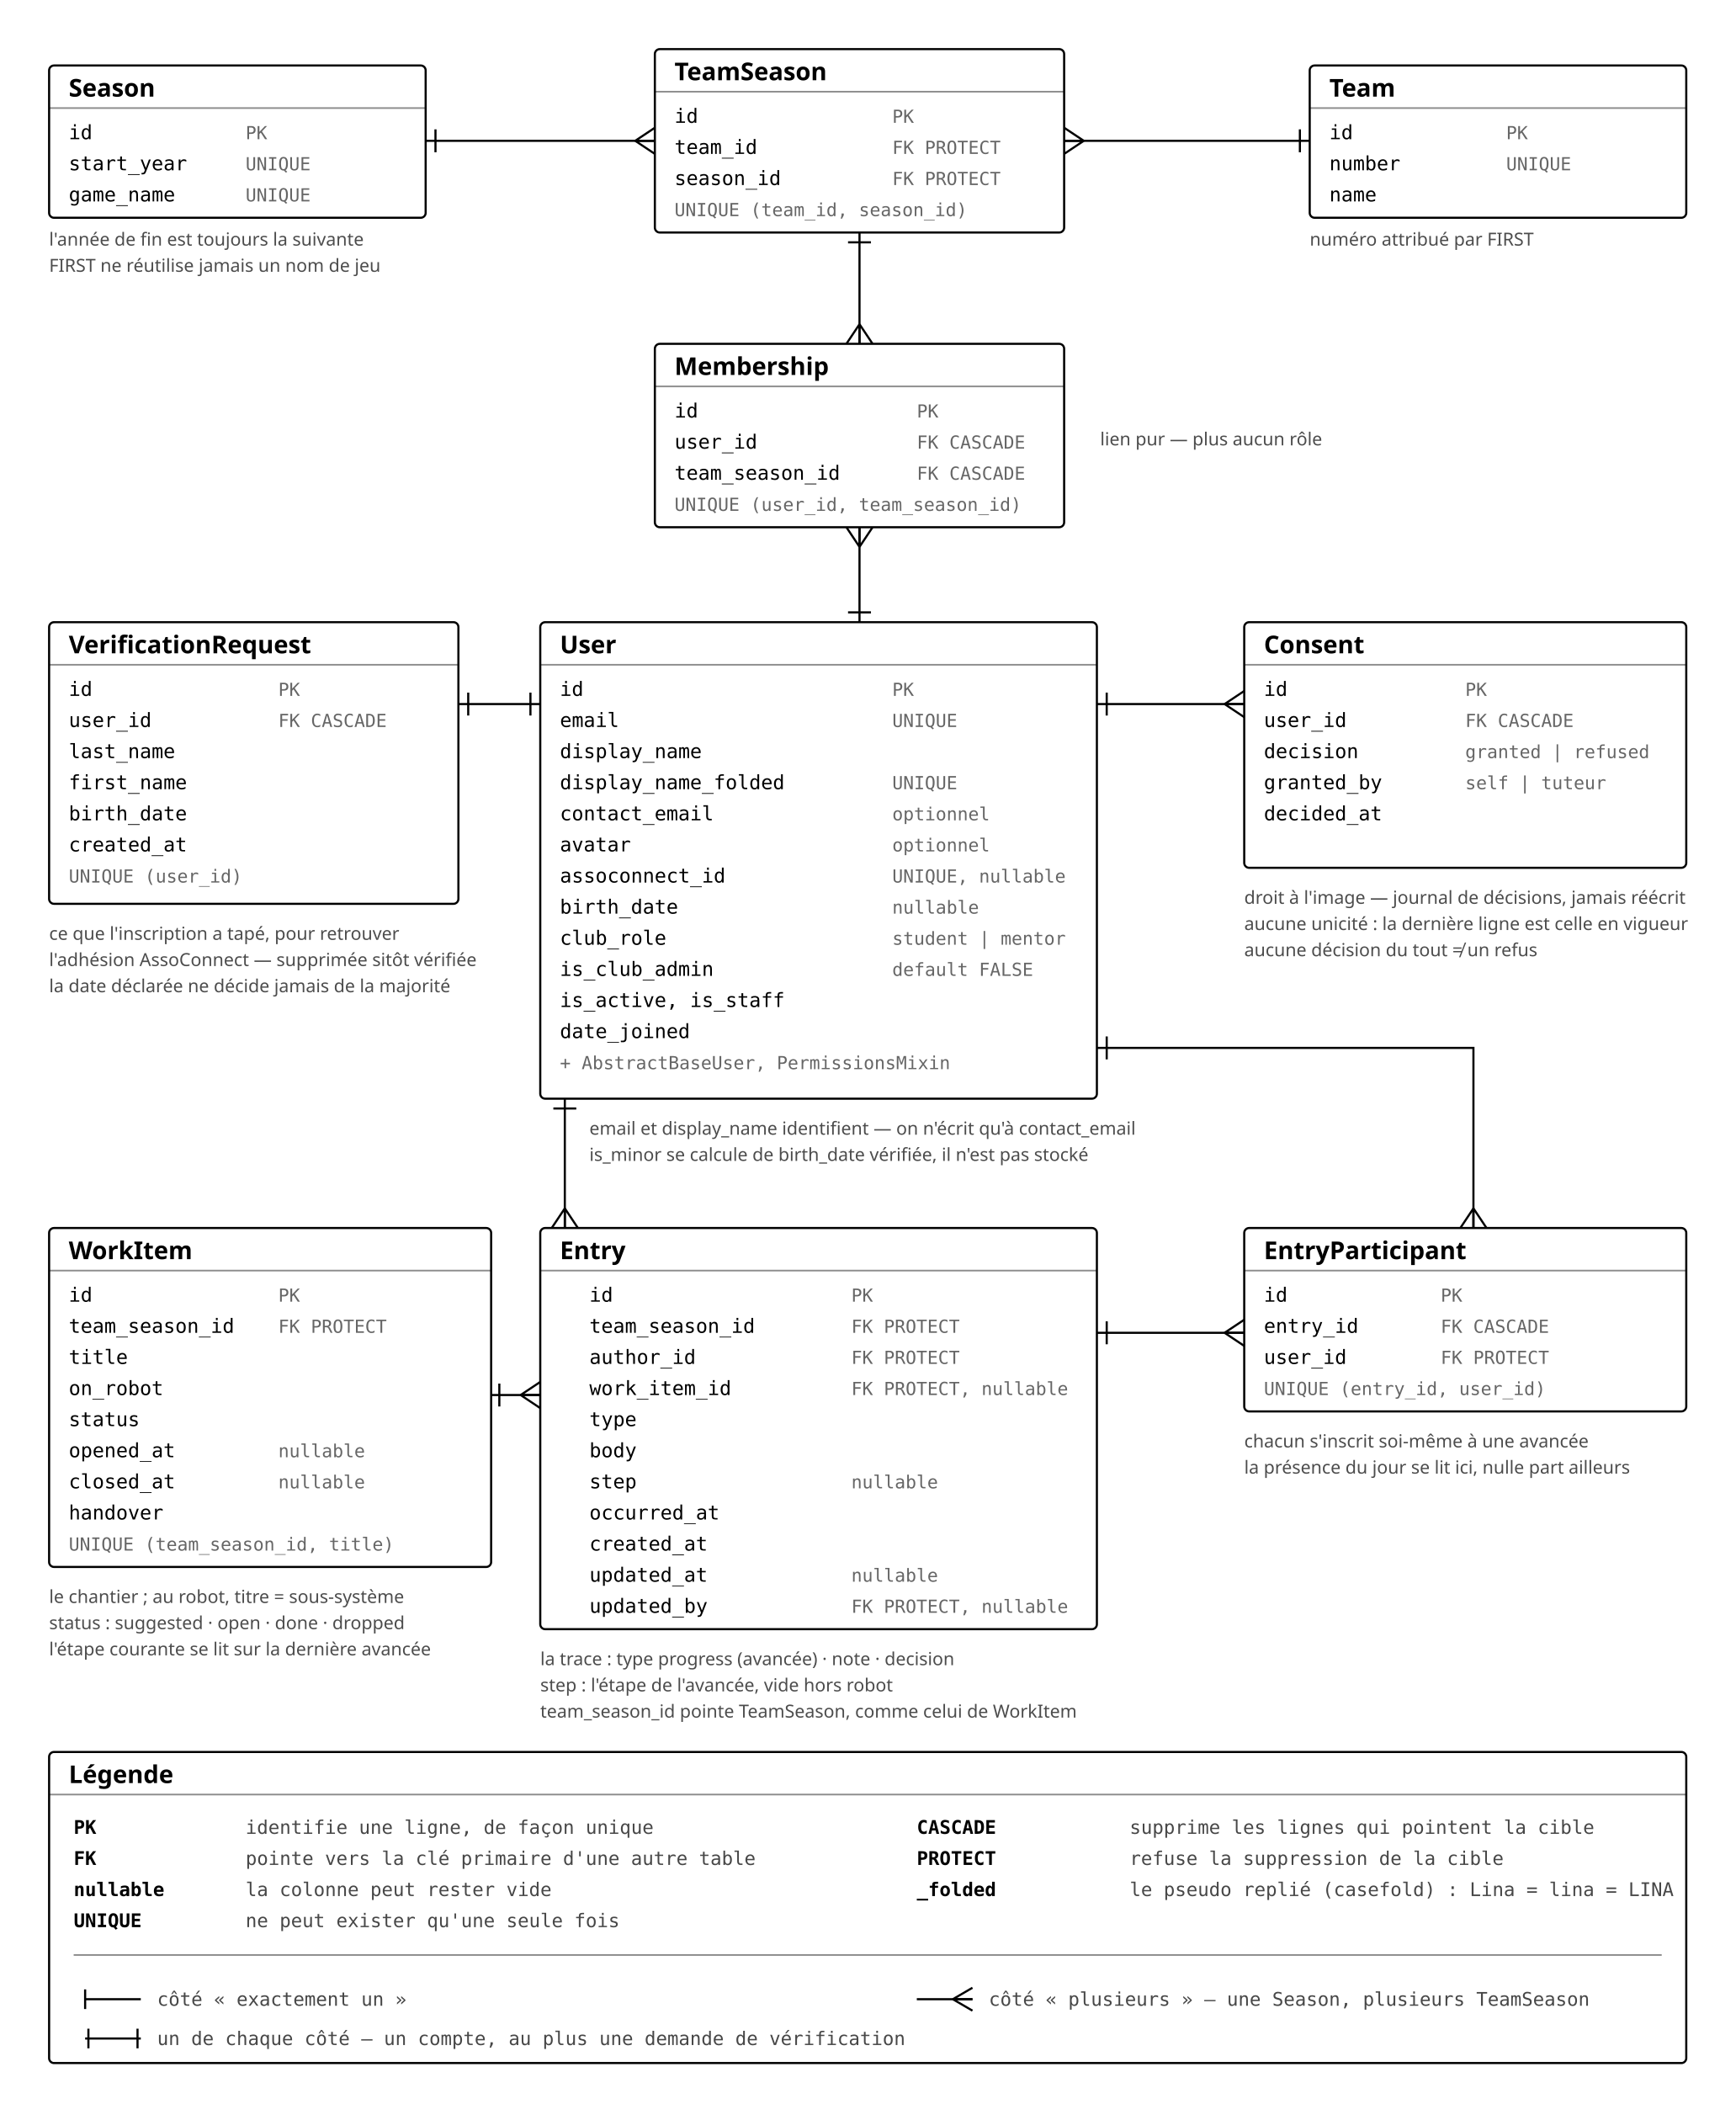
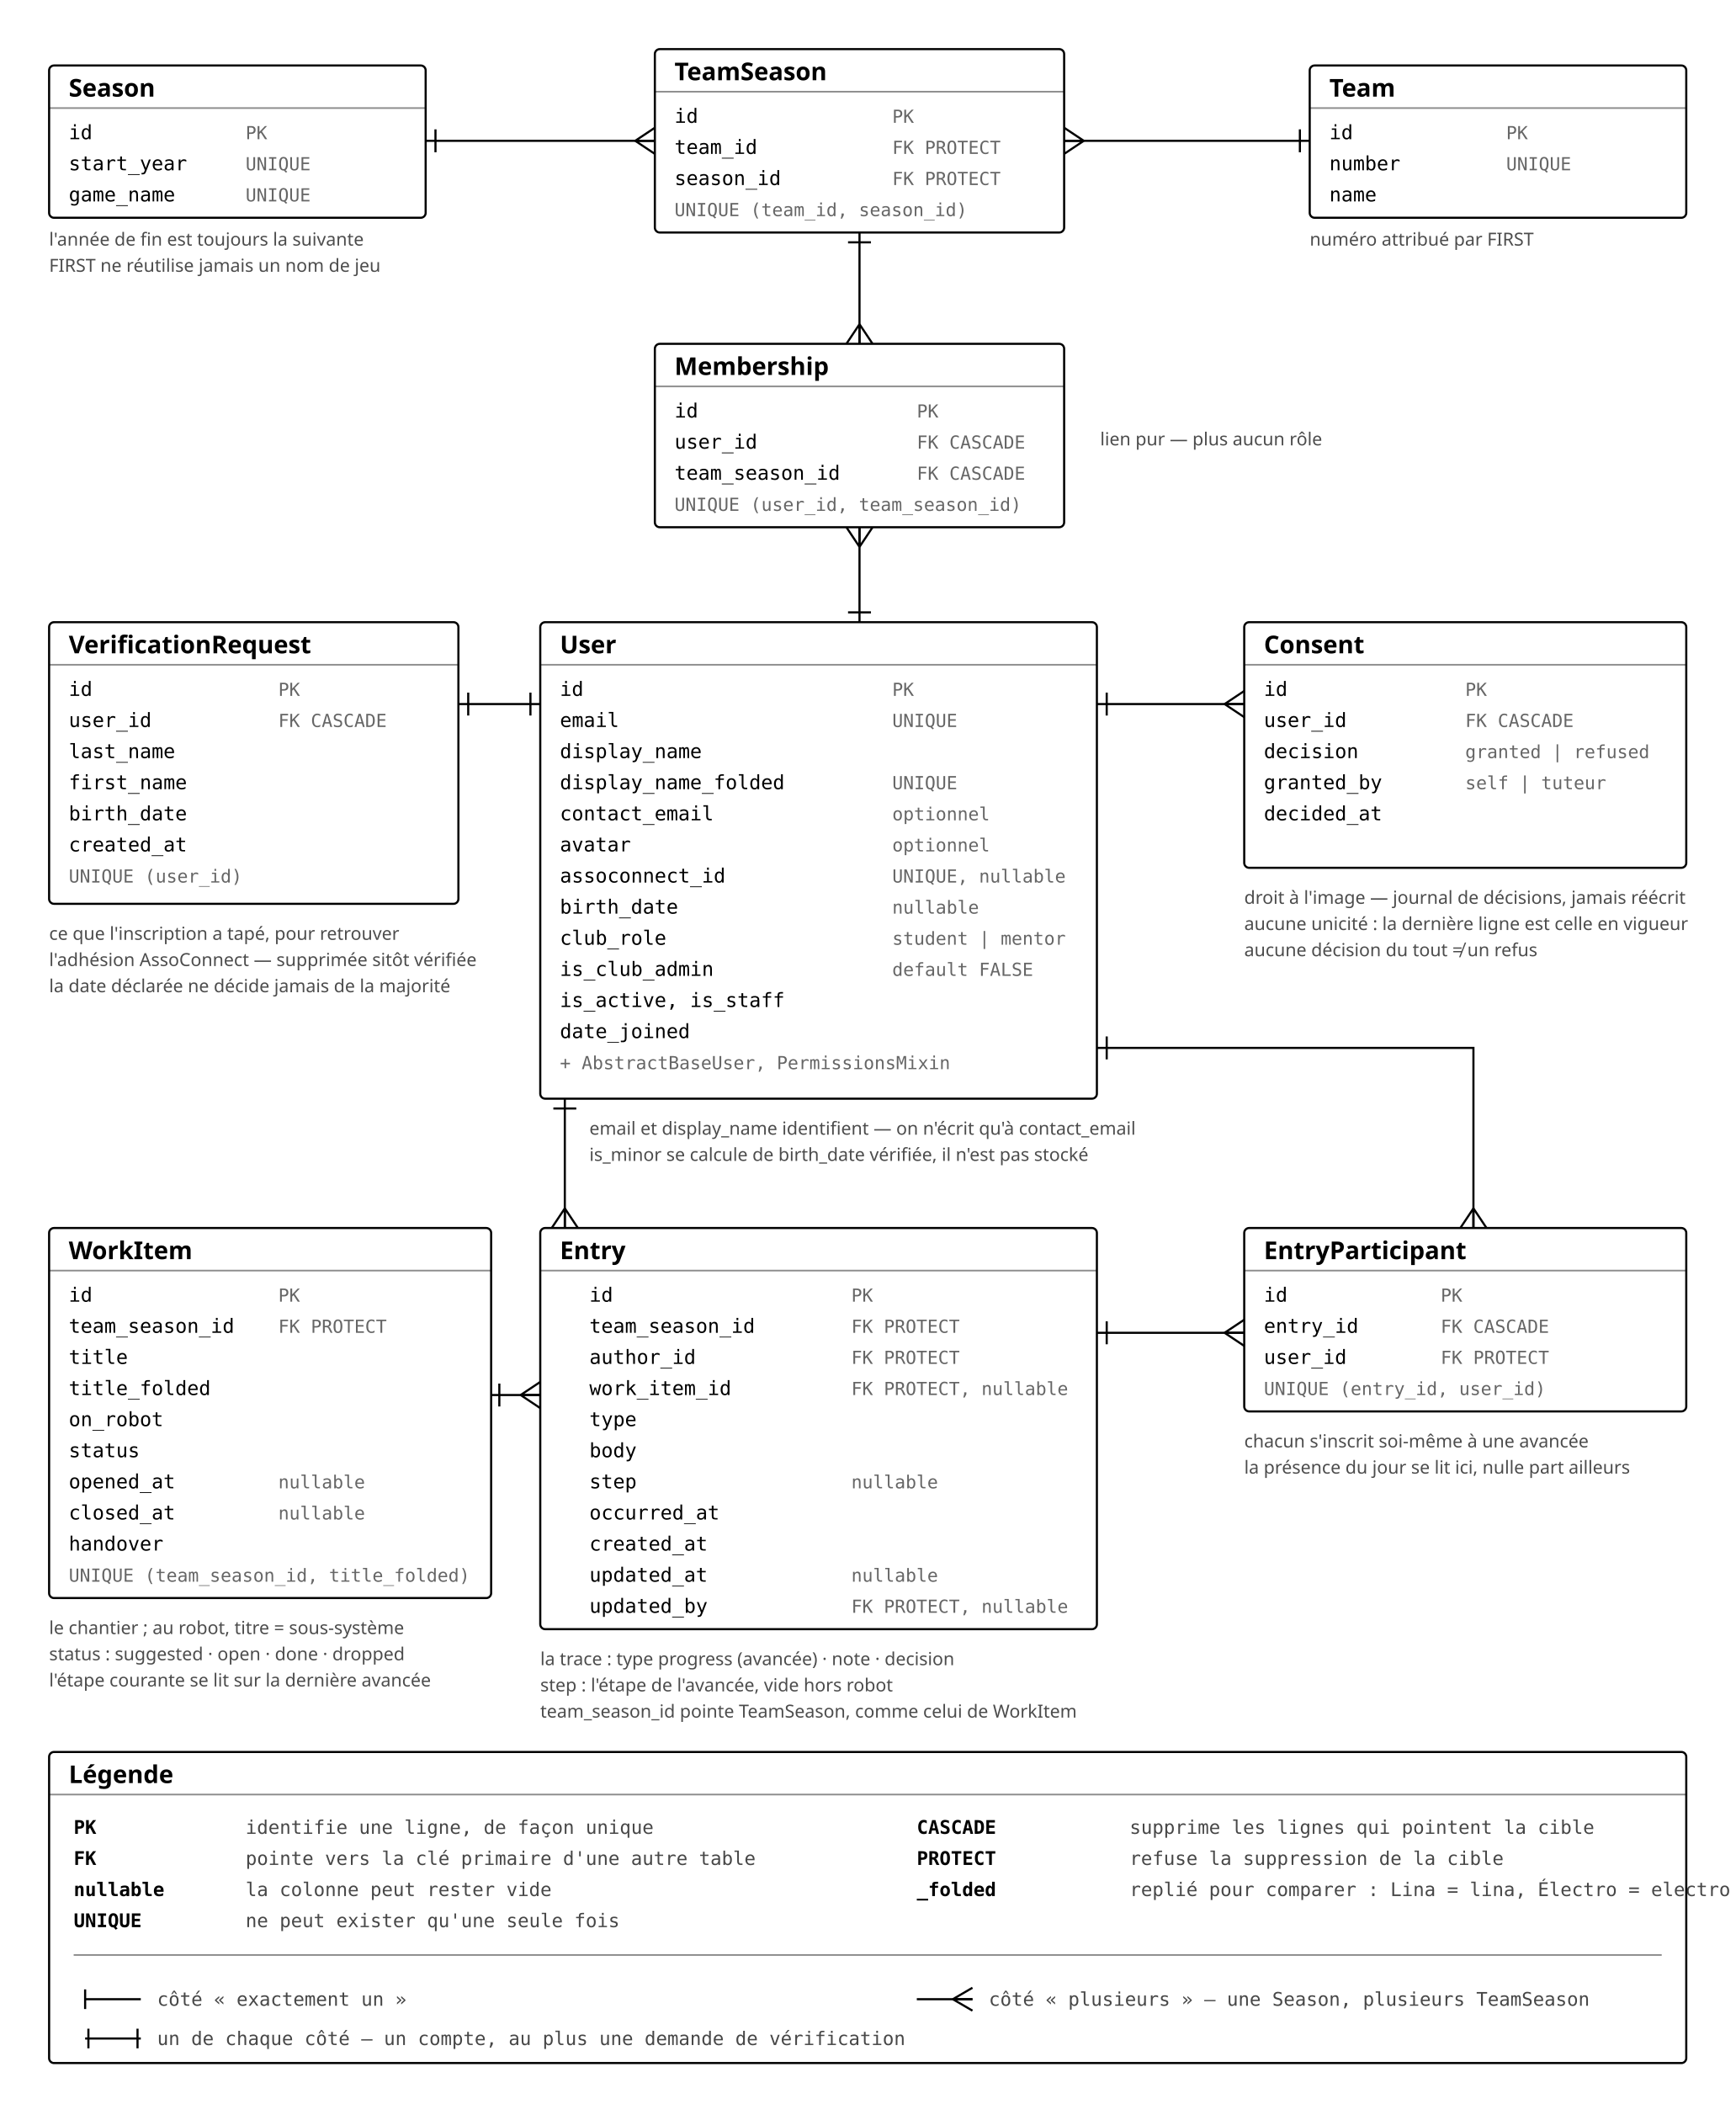
<svg xmlns="http://www.w3.org/2000/svg" viewBox="0 0 1060 1285" role="img" aria-labelledby="t d" font-family="IBM Plex Mono, ui-monospace, monospace">
  <style>
    .bx   { fill:none; stroke:currentColor; stroke-width:1.3 }
    .sep  { stroke:currentColor; stroke-width:1; opacity:.45 }
    .ttl  { font-family:"IBM Plex Sans Condensed",system-ui,sans-serif;
            font-size:15px; font-weight:700; fill:currentColor }
    .col  { font-size:12px; fill:currentColor }
    .ann  { font-size:11px; fill:currentColor; opacity:.6 }
    .lnk  { stroke:currentColor; stroke-width:1.3; fill:none }
    .crow { stroke:currentColor; stroke-width:1.3; fill:none }
    .cap  { font-family:"IBM Plex Sans Condensed",system-ui,sans-serif;
            font-size:11px; fill:currentColor; opacity:.7 }
    .lgt  { font-size:11.5px; fill:currentColor; font-weight:600 }
    .lgd  { font-size:11.5px; fill:currentColor; opacity:.72 }
  </style>
  <rect class="bx" x="30" y="40" width="230" height="93" rx="3" />
  <line class="sep" x1="30" y1="66" x2="260" y2="66" />
  <text class="ttl" x="42" y="59">Season</text>
  <text class="col" x="42" y="85">id</text>
  <text class="ann" x="150" y="85">PK</text>
  <text class="col" x="42" y="104">start_year</text>
  <text class="ann" x="150" y="104">UNIQUE</text>
  <text class="col" x="42" y="123">game_name</text>
  <text class="ann" x="150" y="123">UNIQUE</text>
  <text class="cap" x="30" y="150">l'année de fin est toujours la suivante</text>
  <text class="cap" x="30" y="166">FIRST ne réutilise jamais un nom de jeu</text>
  <rect class="bx" x="400" y="30" width="250" height="112" rx="3" />
  <line class="sep" x1="400" y1="56" x2="650" y2="56" />
  <text class="ttl" x="412" y="49">TeamSeason</text>
  <text class="col" x="412" y="75">id</text>
  <text class="ann" x="545" y="75">PK</text>
  <text class="col" x="412" y="94">team_id</text>
  <text class="ann" x="545" y="94">FK PROTECT</text>
  <text class="col" x="412" y="113">season_id</text>
  <text class="ann" x="545" y="113">FK PROTECT</text>
  <text class="ann" x="412" y="132">UNIQUE (team_id, season_id)</text>
  <rect class="bx" x="800" y="40" width="230" height="93" rx="3" />
  <line class="sep" x1="800" y1="66" x2="1030" y2="66" />
  <text class="ttl" x="812" y="59">Team</text>
  <text class="col" x="812" y="85">id</text>
  <text class="ann" x="920" y="85">PK</text>
  <text class="col" x="812" y="104">number</text>
  <text class="ann" x="920" y="104">UNIQUE</text>
  <text class="col" x="812" y="123">name</text>
  <text class="cap" x="800" y="150">numéro attribué par FIRST</text>
  <rect class="bx" x="400" y="210" width="250" height="112" rx="3" />
  <line class="sep" x1="400" y1="236" x2="650" y2="236" />
  <text class="ttl" x="412" y="229">Membership</text>
  <text class="col" x="412" y="255">id</text>
  <text class="ann" x="560" y="255">PK</text>
  <text class="col" x="412" y="274">user_id</text>
  <text class="ann" x="560" y="274">FK CASCADE</text>
  <text class="col" x="412" y="293">team_season_id</text>
  <text class="ann" x="560" y="293">FK CASCADE</text>
  <text class="ann" x="412" y="312">UNIQUE (user_id, team_season_id)</text>
  <text class="cap" x="672" y="272">lien pur — plus aucun rôle</text>
  <rect class="bx" x="30" y="380" width="250" height="172" rx="3" />
  <line class="sep" x1="30" y1="406" x2="280" y2="406" />
  <text class="ttl" x="42" y="399">VerificationRequest</text>
  <text class="col" x="42" y="425">id</text>
  <text class="ann" x="170" y="425">PK</text>
  <text class="col" x="42" y="444">user_id</text>
  <text class="ann" x="170" y="444">FK CASCADE</text>
  <text class="col" x="42" y="463">last_name</text>
  <text class="col" x="42" y="482">first_name</text>
  <text class="col" x="42" y="501">birth_date</text>
  <text class="col" x="42" y="520">created_at</text>
  <text class="ann" x="42" y="539">UNIQUE (user_id)</text>
  <text class="cap" x="30" y="574">ce que l'inscription a tapé, pour retrouver</text>
  <text class="cap" x="30" y="590">l'adhésion AssoConnect — supprimée sitôt vérifiée</text>
  <text class="cap" x="30" y="606">la date déclarée ne décide jamais de la majorité</text>
  <rect class="bx" x="330" y="380" width="340" height="291" rx="3" />
  <line class="sep" x1="330" y1="406" x2="670" y2="406" />
  <text class="ttl" x="342" y="399">User</text>
  <text class="col" x="342" y="425">id</text>
  <text class="ann" x="545" y="425">PK</text>
  <text class="col" x="342" y="444">email</text>
  <text class="ann" x="545" y="444">UNIQUE</text>
  <text class="col" x="342" y="463">display_name</text>
  <text class="col" x="342" y="482">display_name_folded</text>
  <text class="ann" x="545" y="482">UNIQUE</text>
  <text class="col" x="342" y="501">contact_email</text>
  <text class="ann" x="545" y="501">optionnel</text>
  <text class="col" x="342" y="520">avatar</text>
  <text class="ann" x="545" y="520">optionnel</text>
  <text class="col" x="342" y="539">assoconnect_id</text>
  <text class="ann" x="545" y="539">UNIQUE, nullable</text>
  <text class="col" x="342" y="558">birth_date</text>
  <text class="ann" x="545" y="558">nullable</text>
  <text class="col" x="342" y="577">club_role</text>
  <text class="ann" x="545" y="577">student | mentor</text>
  <text class="col" x="342" y="596">is_club_admin</text>
  <text class="ann" x="545" y="596">default FALSE</text>
  <text class="col" x="342" y="615">is_active, is_staff</text>
  <text class="col" x="342" y="634">date_joined</text>
  <text class="ann" x="342" y="653">+ AbstractBaseUser, PermissionsMixin</text>
  <text class="cap" x="360" y="693">email et display_name identifient — on n'écrit qu'à contact_email</text>
  <text class="cap" x="360" y="709">is_minor se calcule de birth_date vérifiée, il n'est pas stocké</text>
  <rect class="bx" x="760" y="380" width="270" height="150" rx="3" />
  <line class="sep" x1="760" y1="406" x2="1030" y2="406" />
  <text class="ttl" x="772" y="399">Consent</text>
  <text class="col" x="772" y="425">id</text>
  <text class="ann" x="895" y="425">PK</text>
  <text class="col" x="772" y="444">user_id</text>
  <text class="ann" x="895" y="444">FK CASCADE</text>
  <text class="col" x="772" y="463">decision</text>
  <text class="ann" x="895" y="463">granted | refused</text>
  <text class="col" x="772" y="482">granted_by</text>
  <text class="ann" x="895" y="482">self | tuteur</text>
  <text class="col" x="772" y="501">decided_at</text>
  <text class="cap" x="760" y="552">droit à l'image — journal de décisions, jamais réécrit</text>
  <text class="cap" x="760" y="568">aucune unicité : la dernière ligne est celle en vigueur</text>
  <text class="cap" x="760" y="584">aucune décision du tout ≠ un refus</text>
  <line class="lnk" x1="260" y1="86" x2="400" y2="86" />
  <line class="crow" x1="266" y1="79" x2="266" y2="93" />
  <path class="crow" d="M388,86 L400,78 M388,86 L400,86 M388,86 L400,94" />
  <line class="lnk" x1="650" y1="86" x2="800" y2="86" />
  <line class="crow" x1="794" y1="79" x2="794" y2="93" />
  <path class="crow" d="M662,86 L650,78 M662,86 L650,86 M662,86 L650,94" />
  <line class="lnk" x1="525" y1="142" x2="525" y2="210" />
  <line class="crow" x1="518" y1="148" x2="532" y2="148" />
  <path class="crow" d="M525,198 L517,210 M525,198 L525,210 M525,198 L533,210" />
  <line class="lnk" x1="525" y1="322" x2="525" y2="380" />
  <line class="crow" x1="518" y1="374" x2="532" y2="374" />
  <path class="crow" d="M525,334 L517,322 M525,334 L525,322 M525,334 L533,322" />
  <line class="lnk" x1="670" y1="430" x2="760" y2="430" />
  <line class="crow" x1="676" y1="423" x2="676" y2="437" />
  <path class="crow" d="M748,430 L760,422 M748,430 L760,430 M748,430 L760,438" />
  <line class="lnk" x1="280" y1="430" x2="330" y2="430" />
  <line class="crow" x1="286" y1="423" x2="286" y2="437" />
  <line class="crow" x1="324" y1="423" x2="324" y2="437" />
-   <rect class="bx" x="30" y="750" width="270" height="207" rx="3" />
+   <rect class="bx" x="30" y="750" width="270" height="226" rx="3" />
  <line class="sep" x1="30" y1="776" x2="300" y2="776" />
  <text class="ttl" x="42" y="769">WorkItem</text>
  <text class="col" x="42" y="795">id</text>
  <text class="ann" x="170" y="795">PK</text>
  <text class="col" x="42" y="814">team_season_id</text>
  <text class="ann" x="170" y="814">FK PROTECT</text>
  <text class="col" x="42" y="833">title</text>
-   <text class="col" x="42" y="852">on_robot</text>
-   <text class="col" x="42" y="871">status</text>
-   <text class="col" x="42" y="890">opened_at</text>
-   <text class="ann" x="170" y="890">nullable</text>
-   <text class="col" x="42" y="909">closed_at</text>
+   <text class="col" x="42" y="852">title_folded</text>
+   <text class="col" x="42" y="871">on_robot</text>
+   <text class="col" x="42" y="890">status</text>
+   <text class="col" x="42" y="909">opened_at</text>
  <text class="ann" x="170" y="909">nullable</text>
-   <text class="col" x="42" y="928">handover</text>
-   <text class="ann" x="42" y="947">UNIQUE (team_season_id, title)</text>
-   <text class="cap" x="30" y="979">le chantier ; au robot, titre = sous-système</text>
-   <text class="cap" x="30" y="995">status : suggested · open · done · dropped</text>
-   <text class="cap" x="30" y="1011">l'étape courante se lit sur la dernière avancée</text>
+   <text class="col" x="42" y="928">closed_at</text>
+   <text class="ann" x="170" y="928">nullable</text>
+   <text class="col" x="42" y="947">handover</text>
+   <text class="ann" x="42" y="966">UNIQUE (team_season_id, title_folded)</text>
+   <text class="cap" x="30" y="998">le chantier ; au robot, titre = sous-système</text>
+   <text class="cap" x="30" y="1014">status : suggested · open · done · dropped</text>
+   <text class="cap" x="30" y="1030">l'étape courante se lit sur la dernière avancée</text>
  <rect class="bx" x="330" y="750" width="340" height="245" rx="3" />
  <line class="sep" x1="330" y1="776" x2="670" y2="776" />
  <text class="ttl" x="342" y="769">Entry</text>
  <text class="col" x="360" y="795">id</text>
  <text class="ann" x="520" y="795">PK</text>
  <text class="col" x="360" y="814">team_season_id</text>
  <text class="ann" x="520" y="814">FK PROTECT</text>
  <text class="col" x="360" y="833">author_id</text>
  <text class="ann" x="520" y="833">FK PROTECT</text>
  <text class="col" x="360" y="852">work_item_id</text>
  <text class="ann" x="520" y="852">FK PROTECT, nullable</text>
  <text class="col" x="360" y="871">type</text>
  <text class="col" x="360" y="890">body</text>
  <text class="col" x="360" y="909">step</text>
  <text class="ann" x="520" y="909">nullable</text>
  <text class="col" x="360" y="928">occurred_at</text>
  <text class="col" x="360" y="947">created_at</text>
  <text class="col" x="360" y="966">updated_at</text>
  <text class="ann" x="520" y="966">nullable</text>
  <text class="col" x="360" y="985">updated_by</text>
  <text class="ann" x="520" y="985">FK PROTECT, nullable</text>
  <text class="cap" x="330" y="1017">la trace : type progress (avancée) · note · decision</text>
  <text class="cap" x="330" y="1033">step : l'étape de l'avancée, vide hors robot</text>
  <text class="cap" x="330" y="1049">team_season_id pointe TeamSeason, comme celui de WorkItem</text>
  <rect class="bx" x="760" y="750" width="270" height="112" rx="3" />
  <line class="sep" x1="760" y1="776" x2="1030" y2="776" />
  <text class="ttl" x="772" y="769">EntryParticipant</text>
  <text class="col" x="772" y="795">id</text>
  <text class="ann" x="880" y="795">PK</text>
  <text class="col" x="772" y="814">entry_id</text>
  <text class="ann" x="880" y="814">FK CASCADE</text>
  <text class="col" x="772" y="833">user_id</text>
  <text class="ann" x="880" y="833">FK PROTECT</text>
  <text class="ann" x="772" y="852">UNIQUE (entry_id, user_id)</text>
  <text class="cap" x="760" y="884">chacun s'inscrit soi-même à une avancée</text>
  <text class="cap" x="760" y="900">la présence du jour se lit ici, nulle part ailleurs</text>
  <line class="lnk" x1="300" y1="852" x2="330" y2="852" />
  <line class="crow" x1="305" y1="845" x2="305" y2="859" />
  <path class="crow" d="M318,852 L330,844 M318,852 L330,852 M318,852 L330,860" />
  <line class="lnk" x1="670" y1="814" x2="760" y2="814" />
  <line class="crow" x1="676" y1="807" x2="676" y2="821" />
  <path class="crow" d="M748,814 L760,806 M748,814 L760,814 M748,814 L760,822" />
  <line class="lnk" x1="345" y1="671" x2="345" y2="750" />
  <line class="crow" x1="338" y1="677" x2="352" y2="677" />
  <path class="crow" d="M345,738 L337,750 M345,738 L345,750 M345,738 L353,750" />
  <path class="lnk" d="M670,640 H900 V750" />
  <line class="crow" x1="676" y1="633" x2="676" y2="647" />
  <path class="crow" d="M900,738 L892,750 M900,738 L900,750 M900,738 L908,750" />
  <rect class="bx" x="30" y="1070" width="1000" height="190" rx="3" />
  <line class="sep" x1="30" y1="1096" x2="1030" y2="1096" />
  <text class="ttl" x="42" y="1089">Légende</text>
  <text class="lgt" x="45" y="1120">PK</text>
  <text class="lgd" x="150" y="1120">identifie une ligne, de façon unique</text>
  <text class="lgt" x="45" y="1139">FK</text>
  <text class="lgd" x="150" y="1139">pointe vers la clé primaire d'une autre table</text>
  <text class="lgt" x="45" y="1158">nullable</text>
  <text class="lgd" x="150" y="1158">la colonne peut rester vide</text>
  <text class="lgt" x="45" y="1177">UNIQUE</text>
  <text class="lgd" x="150" y="1177">ne peut exister qu'une seule fois</text>
  <text class="lgt" x="560" y="1120">CASCADE</text>
  <text class="lgd" x="690" y="1120">supprime les lignes qui pointent la cible</text>
  <text class="lgt" x="560" y="1139">PROTECT</text>
  <text class="lgd" x="690" y="1139">refuse la suppression de la cible</text>
  <text class="lgt" x="560" y="1158">_folded</text>
-   <text class="lgd" x="690" y="1158">le pseudo replié (casefold) : Lina = lina = LINA</text>
+   <text class="lgd" x="690" y="1158">replié pour comparer : Lina = lina, Électro = electro</text>
  <line class="sep" x1="45" y1="1194" x2="1015" y2="1194" />
  <line class="crow" x1="52" y1="1215" x2="52" y2="1227" />
  <line class="lnk" x1="52" y1="1221" x2="86" y2="1221" />
  <text class="lgd" x="96" y="1225">côté « exactement un »</text>
  <line class="lnk" x1="560" y1="1221" x2="594" y2="1221" />
  <path class="crow" d="M582,1221 L594,1214 M582,1221 L594,1221 M582,1221 L594,1228" />
  <text class="lgd" x="604" y="1225">côté « plusieurs » — une Season, plusieurs TeamSeason</text>
  <line class="lnk" x1="52" y1="1245" x2="86" y2="1245" />
  <line class="crow" x1="54" y1="1239" x2="54" y2="1251" />
  <line class="crow" x1="84" y1="1239" x2="84" y2="1251" />
  <text class="lgd" x="96" y="1249">un de chaque côté — un compte, au plus une demande de vérification</text>
</svg>
